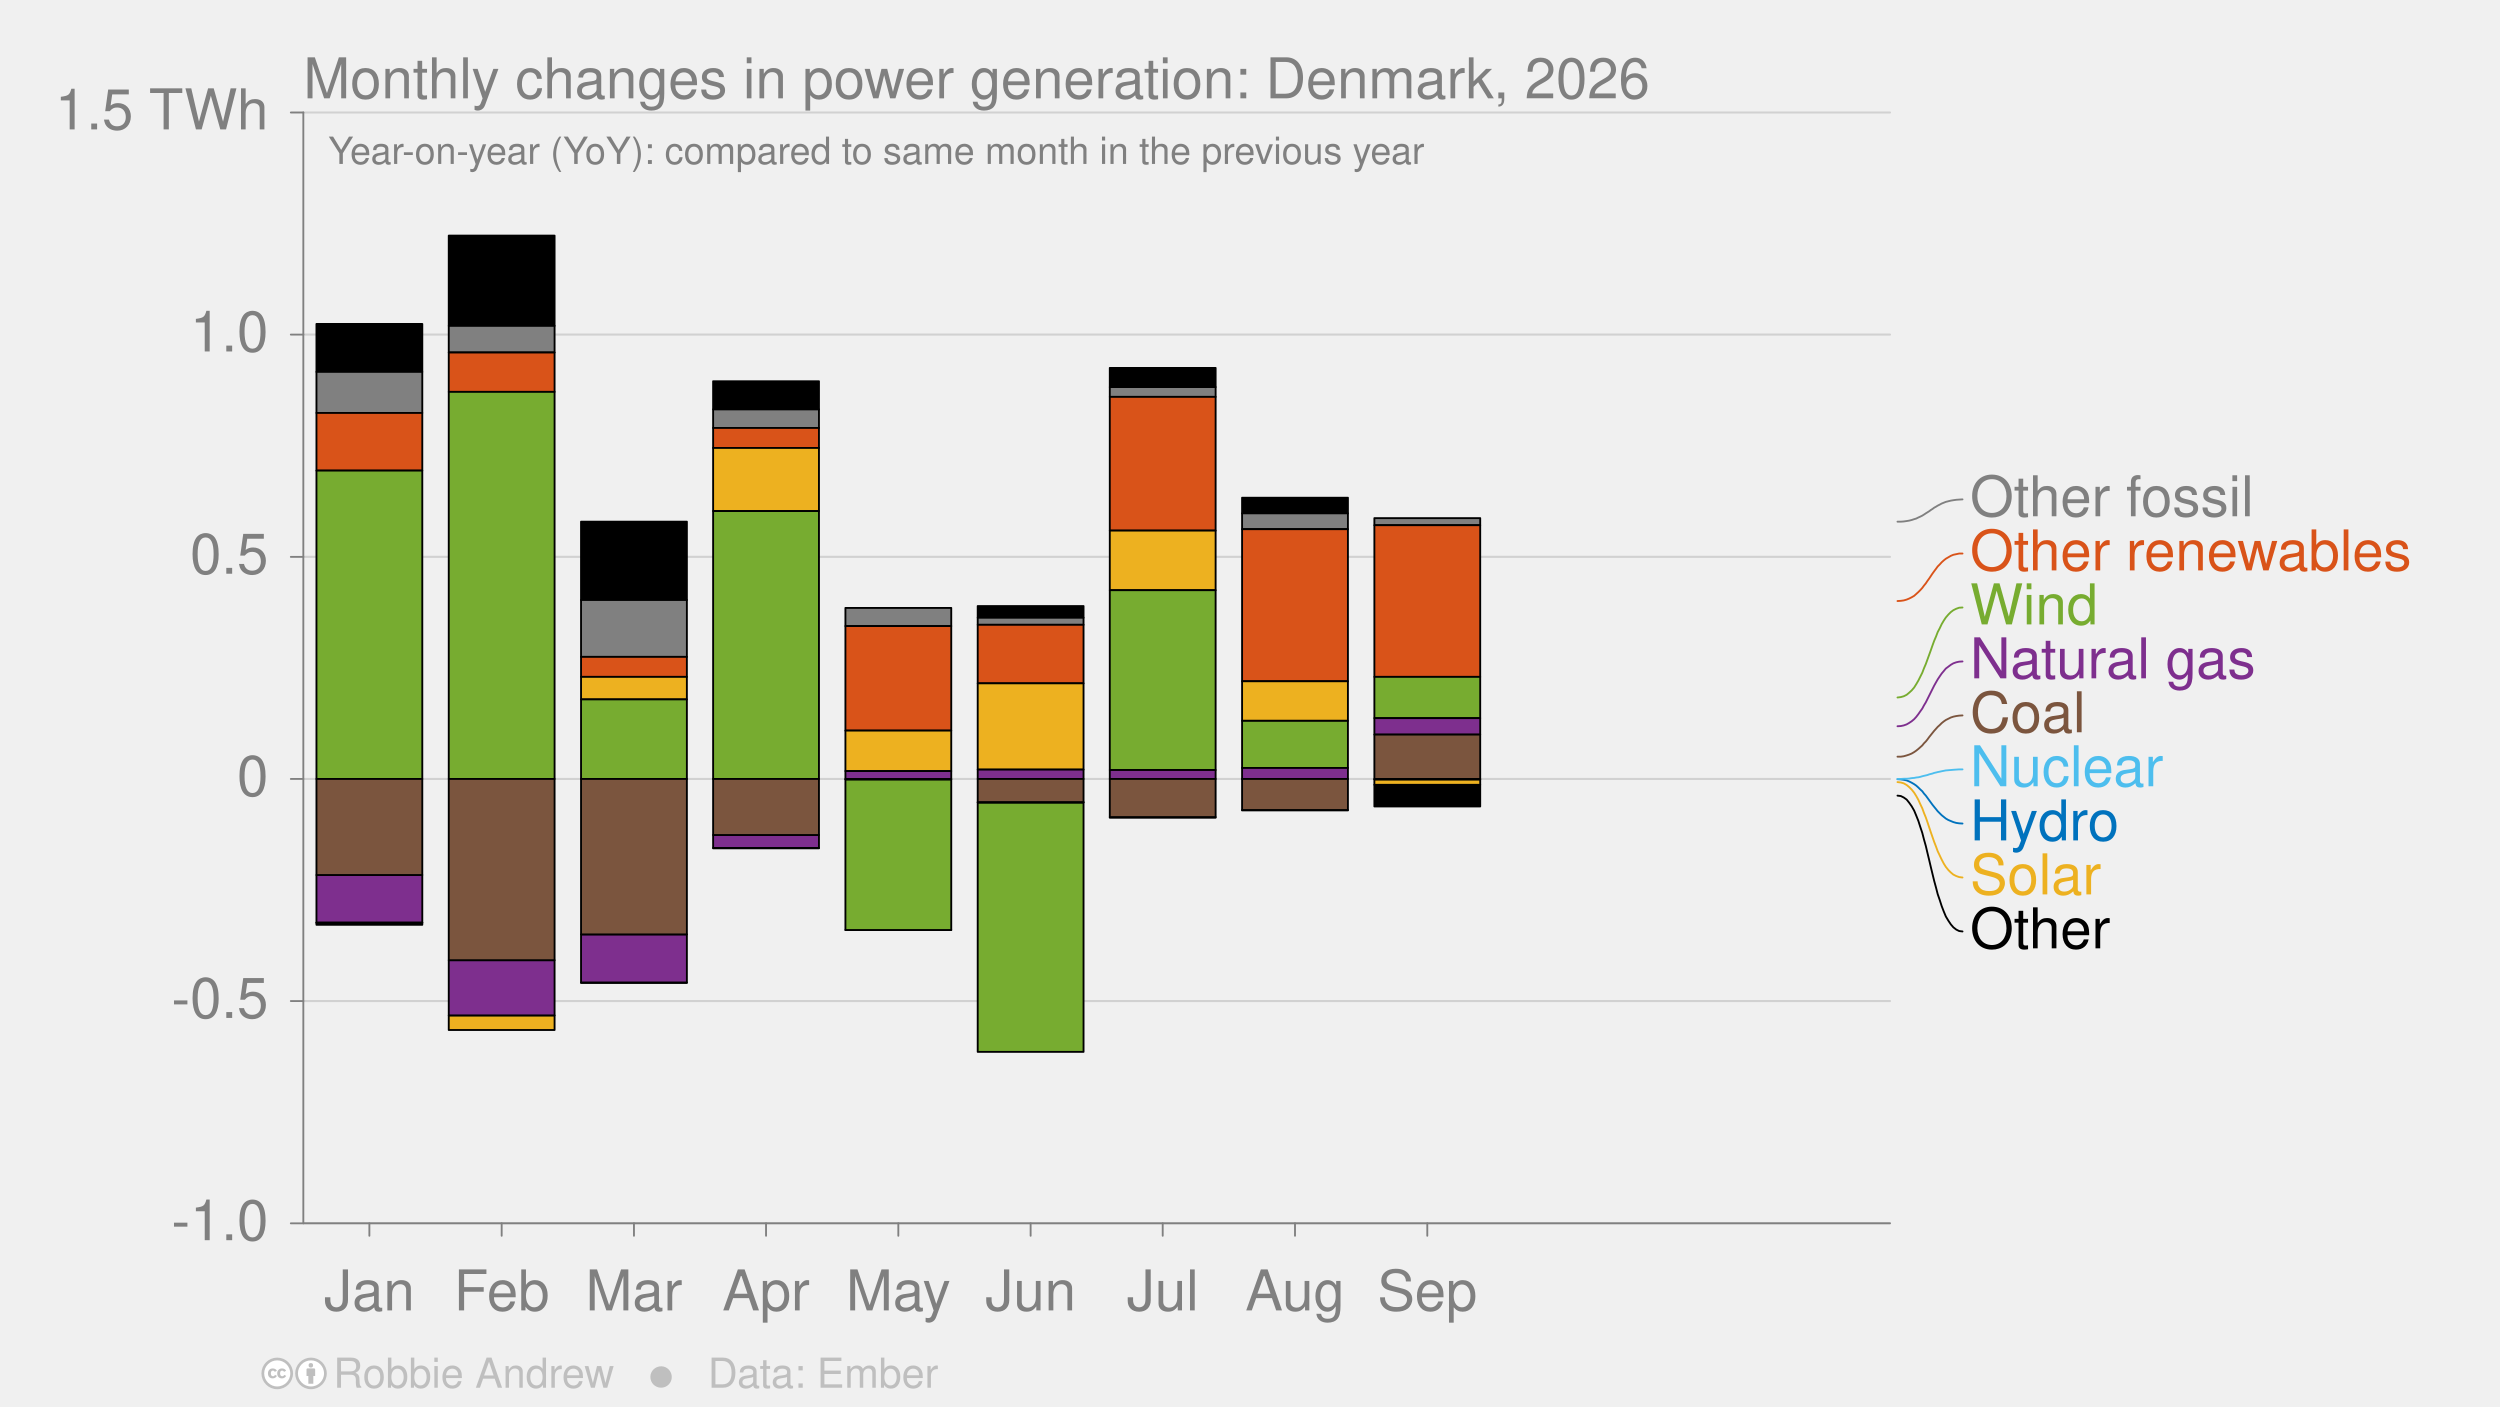
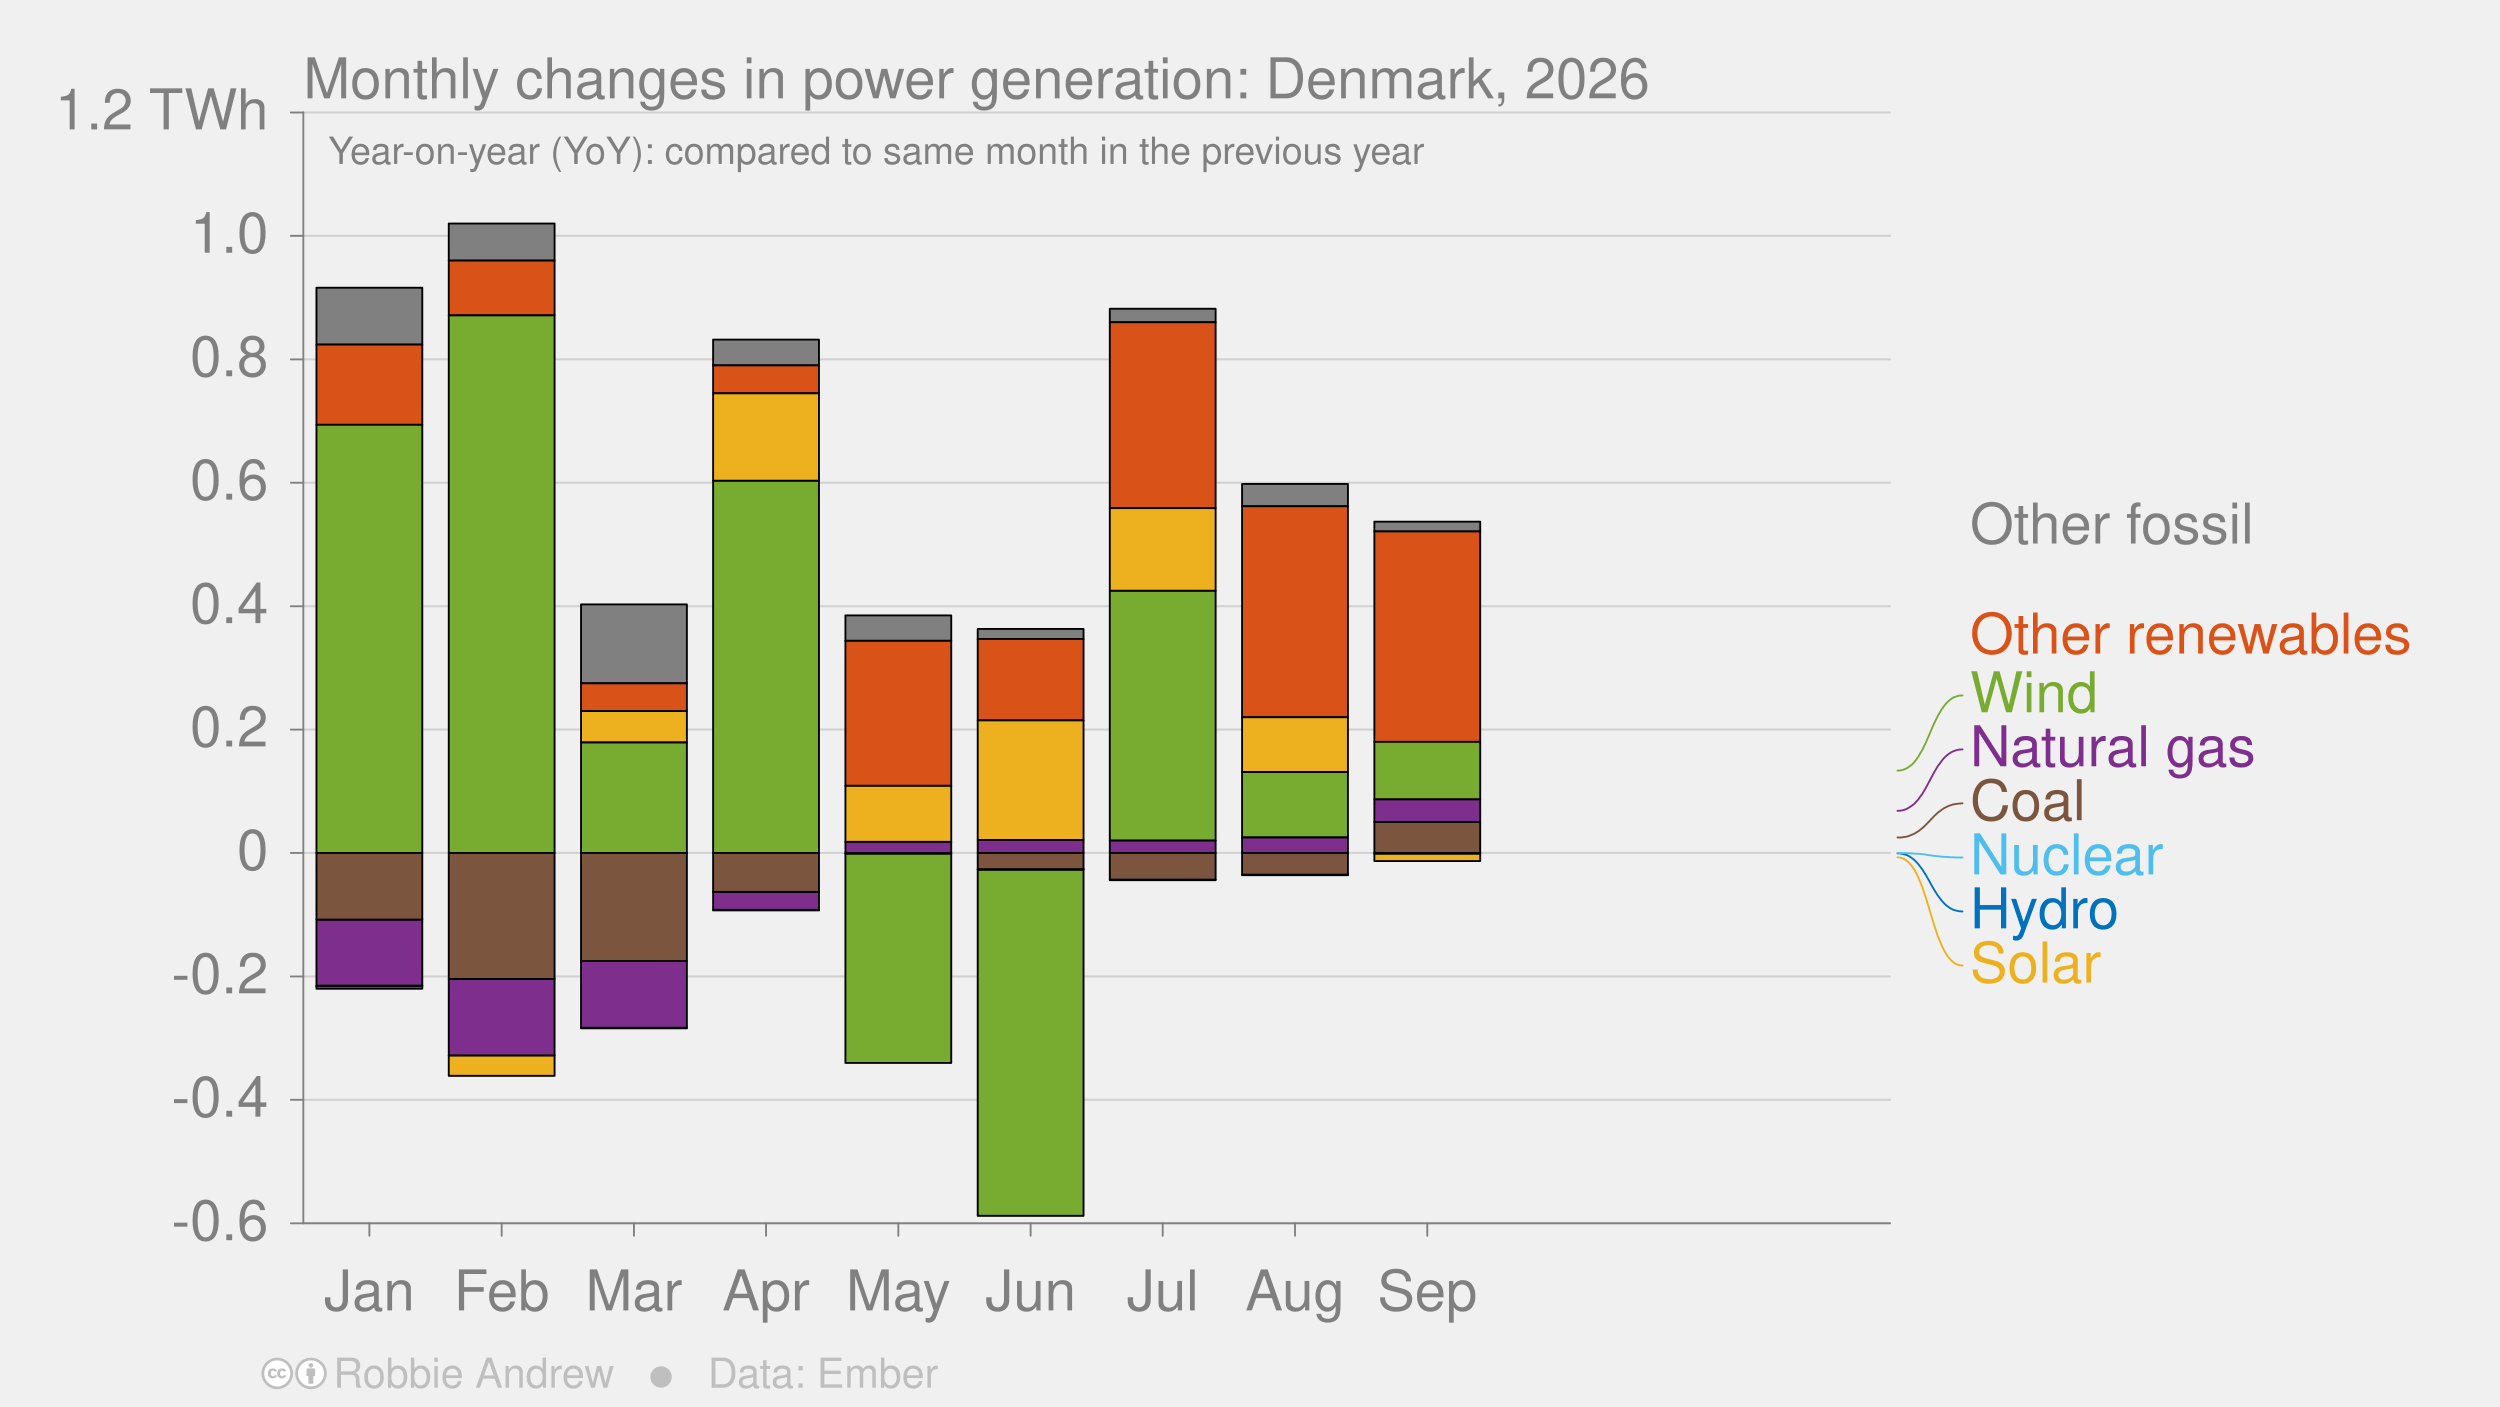
<svg xmlns="http://www.w3.org/2000/svg" xmlns:xlink="http://www.w3.org/1999/xlink" version="1.1" width="100%" height="100%" viewBox="0 0 1200.000 674.916">
  <style type="text/css">
  #main {font-family:Helvetica,Arial,sans-serif; font-size:27.00px;
         fill-opacity:1; fill:#000000; stroke:none; stroke-linejoin:round; stroke-linecap:round; stroke-width:1.00;}
  .marker {stroke-opacity:0;fill-opacity:0;}
  .marker:hover {stroke-opacity:0.5; fill-opacity:1;}
  .ticklabel {font-size:27.00px;fill:#808080;stroke:none;font-family:Helvetica}
  .ytl {text-anchor:end;}
  .dp1 {pointer-events:none;font-size:70%;text-anchor:middle;fill:#000000;}
  .dp2 {pointer-events:none;font-size:70%;text-anchor:middle;fill:#FFFFFF;}
  .numtip {pointer-events:none;}
  .cc {opacity:0.25;}
.dl_fe {background-color:#FDFFDF;display:flex;margin:auto;align-items:center}
.dl_fe_p {font-size:20px;text-align:center;margin:3px}
.dl_el {display:none;pointer-events:none;}
.cc:hover + .dl_el {display:block;}
text:hover + .dl_el {display:block;}
</style>
  <defs>
    <clipPath id="axis_clip">
      <rect x="145.8" y="54.2" width="761.2" height="532.8" />
    </clipPath>
    <path id="line_x" d="M 145.600,0 h 761.600" stroke="#262626" stroke-opacity="0.15" stroke-width="1.00" />
    <path id="tick_y" d="M 145.600,0 h -6.000" stroke="#808080" stroke-width="0.90" />
    <path id="tick_x" d="M 0,587.177 v 6.000" stroke="#808080" stroke-width="0.90" />
  </defs>
  <g id="main">
    <use xlink:href="#line_x" transform="translate(0,587.2)" />
-     <use xlink:href="#line_x" transform="translate(0,480.5)" />
-     <use xlink:href="#line_x" transform="translate(0,373.9)" />
-     <use xlink:href="#line_x" transform="translate(0,267.3)" />
-     <use xlink:href="#line_x" transform="translate(0,160.6)" />
+     <use xlink:href="#line_x" transform="translate(0,527.9)" />
+     <use xlink:href="#line_x" transform="translate(0,468.7)" />
+     <use xlink:href="#line_x" transform="translate(0,409.4)" />
+     <use xlink:href="#line_x" transform="translate(0,350.2)" />
+     <use xlink:href="#line_x" transform="translate(0,291.0)" />
+     <use xlink:href="#line_x" transform="translate(0,231.7)" />
+     <use xlink:href="#line_x" transform="translate(0,172.5)" />
+     <use xlink:href="#line_x" transform="translate(0,113.2)" />
    <use xlink:href="#line_x" transform="translate(0,54.0)" />
    <use xlink:href="#tick_y" transform="translate(0,587.2)" />
-     <use xlink:href="#tick_y" transform="translate(0,480.5)" />
-     <use xlink:href="#tick_y" transform="translate(0,373.9)" />
-     <use xlink:href="#tick_y" transform="translate(0,267.3)" />
-     <use xlink:href="#tick_y" transform="translate(0,160.6)" />
+     <use xlink:href="#tick_y" transform="translate(0,527.9)" />
+     <use xlink:href="#tick_y" transform="translate(0,468.7)" />
+     <use xlink:href="#tick_y" transform="translate(0,409.4)" />
+     <use xlink:href="#tick_y" transform="translate(0,350.2)" />
+     <use xlink:href="#tick_y" transform="translate(0,291.0)" />
+     <use xlink:href="#tick_y" transform="translate(0,231.7)" />
+     <use xlink:href="#tick_y" transform="translate(0,172.5)" />
+     <use xlink:href="#tick_y" transform="translate(0,113.2)" />
    <use xlink:href="#tick_y" transform="translate(0,54.0)" />
    <use xlink:href="#tick_x" transform="translate(177.3,0)" />
    <use xlink:href="#tick_x" transform="translate(240.8,0)" />
    <use xlink:href="#tick_x" transform="translate(304.3,0)" />
    <use xlink:href="#tick_x" transform="translate(367.7,0)" />
    <use xlink:href="#tick_x" transform="translate(431.2,0)" />
    <use xlink:href="#tick_x" transform="translate(494.7,0)" />
    <use xlink:href="#tick_x" transform="translate(558.1,0)" />
    <use xlink:href="#tick_x" transform="translate(621.6,0)" />
    <use xlink:href="#tick_x" transform="translate(685.1,0)" />
    <polyline points="145.6,53.993 145.6,587.177 907.2,587.177" stroke="#808080" stroke-width="0.90" fill="none" />
    <text class="ticklabel xtl" transform="translate(177.3,629.0)" text-anchor="middle">Jan</text>
    <text class="ticklabel xtl" transform="translate(240.8,629.0)" text-anchor="middle">Feb</text>
    <text class="ticklabel xtl" transform="translate(304.3,629.0)" text-anchor="middle">Mar</text>
    <text class="ticklabel xtl" transform="translate(367.7,629.0)" text-anchor="middle">Apr</text>
    <text class="ticklabel xtl" transform="translate(431.2,629.0)" text-anchor="middle">May</text>
    <text class="ticklabel xtl" transform="translate(494.7,629.0)" text-anchor="middle">Jun</text>
    <text class="ticklabel xtl" transform="translate(558.1,629.0)" text-anchor="middle">Jul</text>
    <text class="ticklabel xtl" transform="translate(621.6,629.0)" text-anchor="middle">Aug</text>
    <text class="ticklabel xtl" transform="translate(685.1,629.0)" text-anchor="middle">Sep</text>
-     <text class="ticklabel ytl" transform="translate(128.8,595.3)">-1.0</text>
-     <text class="ticklabel ytl" transform="translate(128.8,488.6)">-0.5</text>
-     <text class="ticklabel ytl" transform="translate(128.8,382.0)">0</text>
-     <text class="ticklabel ytl" transform="translate(128.8,275.4)">0.5</text>
-     <text class="ticklabel ytl" transform="translate(128.8,168.7)">1.0</text>
-     <text class="ticklabel ytl" transform="translate(128.8,62.1)">1.5 TWh</text>
-     <g stroke="#000" stroke-width="0.90" fill="#000" clip-path="url(#axis_clip)">
-       <polygon class="pl" points="151.9,155.5 151.9,178.5 202.7,178.5 202.7,155.5 151.9,155.5" />
-       <polygon class="pl" points="215.4,113.1 215.4,156.4 266.2,156.4 266.2,113.1 215.4,113.1" />
-       <polygon class="pl" points="278.9,250.4 278.9,288.0 329.7,288.0 329.7,250.4 278.9,250.4" />
-       <polygon class="pl" points="342.3,183.0 342.3,196.5 393.1,196.5 393.1,183.0 342.3,183.0" />
-       <polygon class="pl" points="405.8,446.4 405.8,446.4 456.6,446.4 456.6,446.4 405.8,446.4" />
-       <polygon class="pl" points="469.3,290.9 469.3,296.5 520.1,296.5 520.1,290.9 469.3,290.9" />
-       <polygon class="pl" points="532.7,176.6 532.7,185.8 583.5,185.8 583.5,176.6 532.7,176.6" />
-       <polygon class="pl" points="596.2,238.9 596.2,246.4 647.0,246.4 647.0,238.9 596.2,238.9" />
-       <polygon class="pl" points="659.7,387.1 659.7,376.7 710.5,376.7 710.5,387.1 659.7,387.1" />
-     </g>
+     <text class="ticklabel ytl" transform="translate(128.8,595.3)">-0.6</text>
+     <text class="ticklabel ytl" transform="translate(128.8,536.0)">-0.4</text>
+     <text class="ticklabel ytl" transform="translate(128.8,476.8)">-0.2</text>
+     <text class="ticklabel ytl" transform="translate(128.8,417.5)">0</text>
+     <text class="ticklabel ytl" transform="translate(128.8,358.3)">0.2</text>
+     <text class="ticklabel ytl" transform="translate(128.8,299.1)">0.4</text>
+     <text class="ticklabel ytl" transform="translate(128.8,239.8)">0.6</text>
+     <text class="ticklabel ytl" transform="translate(128.8,180.6)">0.8</text>
+     <text class="ticklabel ytl" transform="translate(128.8,121.3)">1.0</text>
+     <text class="ticklabel ytl" transform="translate(128.8,62.1)">1.2 TWh</text>
    <g stroke="#000" stroke-width="0.90" fill="#808080" clip-path="url(#axis_clip)">
-       <polygon class="pl" points="151.9,178.5 151.9,198.2 202.7,198.2 202.7,178.5 151.9,178.5" />
-       <polygon class="pl" points="215.4,156.4 215.4,169.2 266.2,169.2 266.2,156.4 215.4,156.4" />
-       <polygon class="pl" points="278.9,288.0 278.9,315.3 329.7,315.3 329.7,288.0 278.9,288.0" />
-       <polygon class="pl" points="342.3,196.5 342.3,205.4 393.1,205.4 393.1,196.5 342.3,196.5" />
-       <polygon class="pl" points="405.8,291.8 405.8,300.5 456.6,300.5 456.6,291.8 405.8,291.8" />
-       <polygon class="pl" points="469.3,296.5 469.3,299.9 520.1,299.9 520.1,296.5 469.3,296.5" />
-       <polygon class="pl" points="532.7,185.8 532.7,190.5 583.5,190.5 583.5,185.8 532.7,185.8" />
-       <polygon class="pl" points="596.2,246.4 596.2,254.0 647.0,254.0 647.0,246.4 596.2,246.4" />
-       <polygon class="pl" points="659.7,248.7 659.7,252.1 710.5,252.1 710.5,248.7 659.7,248.7" />
+       <polygon class="pl" points="151.9,138.1 151.9,165.4 202.7,165.4 202.7,138.1 151.9,138.1" />
+       <polygon class="pl" points="215.4,107.3 215.4,125.1 266.2,125.1 266.2,107.3 215.4,107.3" />
+       <polygon class="pl" points="278.9,290.1 278.9,328.0 329.7,328.0 329.7,290.1 278.9,290.1" />
+       <polygon class="pl" points="342.3,163.0 342.3,175.4 393.1,175.4 393.1,163.0 342.3,163.0" />
+       <polygon class="pl" points="405.8,295.4 405.8,307.6 456.6,307.6 456.6,295.4 405.8,295.4" />
+       <polygon class="pl" points="469.3,301.9 469.3,306.7 520.1,306.7 520.1,301.9 469.3,301.9" />
+       <polygon class="pl" points="532.7,148.2 532.7,154.7 583.5,154.7 583.5,148.2 532.7,148.2" />
+       <polygon class="pl" points="596.2,232.3 596.2,243.0 647.0,243.0 647.0,232.3 596.2,232.3" />
+       <polygon class="pl" points="659.7,250.4 659.7,255.1 710.5,255.1 710.5,250.4 659.7,250.4" />
    </g>
    <g stroke="#000" stroke-width="0.90" fill="#4DBEEE" clip-path="url(#axis_clip)">
</g>
    <g stroke="#000" stroke-width="0.90" fill="#D95319" clip-path="url(#axis_clip)">
-       <polygon class="pl" points="151.9,198.2 151.9,225.9 202.7,225.9 202.7,198.2 151.9,198.2" />
-       <polygon class="pl" points="215.4,169.2 215.4,188.1 266.2,188.1 266.2,169.2 215.4,169.2" />
-       <polygon class="pl" points="278.9,315.3 278.9,324.9 329.7,324.9 329.7,315.3 278.9,315.3" />
-       <polygon class="pl" points="342.3,205.4 342.3,215.0 393.1,215.0 393.1,205.4 342.3,205.4" />
-       <polygon class="pl" points="405.8,300.5 405.8,350.7 456.6,350.7 456.6,300.5 405.8,300.5" />
-       <polygon class="pl" points="469.3,299.9 469.3,328.0 520.1,328.0 520.1,299.9 469.3,299.9" />
-       <polygon class="pl" points="532.7,190.5 532.7,254.7 583.5,254.7 583.5,190.5 532.7,190.5" />
-       <polygon class="pl" points="596.2,254.0 596.2,327.0 647.0,327.0 647.0,254.0 596.2,254.0" />
-       <polygon class="pl" points="659.7,252.1 659.7,324.9 710.5,324.9 710.5,252.1 659.7,252.1" />
+       <polygon class="pl" points="151.9,165.4 151.9,203.9 202.7,203.9 202.7,165.4 151.9,165.4" />
+       <polygon class="pl" points="215.4,125.1 215.4,151.4 266.2,151.4 266.2,125.1 215.4,125.1" />
+       <polygon class="pl" points="278.9,328.0 278.9,341.3 329.7,341.3 329.7,328.0 278.9,328.0" />
+       <polygon class="pl" points="342.3,175.4 342.3,188.8 393.1,188.8 393.1,175.4 342.3,175.4" />
+       <polygon class="pl" points="405.8,307.6 405.8,377.2 456.6,377.2 456.6,307.6 405.8,307.6" />
+       <polygon class="pl" points="469.3,306.7 469.3,345.8 520.1,345.8 520.1,306.7 469.3,306.7" />
+       <polygon class="pl" points="532.7,154.7 532.7,243.9 583.5,243.9 583.5,154.7 532.7,154.7" />
+       <polygon class="pl" points="596.2,243.0 596.2,344.3 647.0,344.3 647.0,243.0 596.2,243.0" />
+       <polygon class="pl" points="659.7,255.1 659.7,356.1 710.5,356.1 710.5,255.1 659.7,255.1" />
    </g>
    <g stroke="#000" stroke-width="0.90" fill="#EDB120" clip-path="url(#axis_clip)">
-       <polygon class="pl" points="151.9,443.9 151.9,443.0 202.7,443.0 202.7,443.9 151.9,443.9" />
-       <polygon class="pl" points="215.4,494.4 215.4,487.4 266.2,487.4 266.2,494.4 215.4,494.4" />
-       <polygon class="pl" points="278.9,324.9 278.9,335.7 329.7,335.7 329.7,324.9 278.9,324.9" />
-       <polygon class="pl" points="342.3,215.0 342.3,245.3 393.1,245.3 393.1,215.0 342.3,215.0" />
-       <polygon class="pl" points="405.8,350.7 405.8,370.1 456.6,370.1 456.6,350.7 405.8,350.7" />
-       <polygon class="pl" points="469.3,328.0 469.3,369.4 520.1,369.4 520.1,328.0 469.3,328.0" />
-       <polygon class="pl" points="532.7,254.7 532.7,283.3 583.5,283.3 583.5,254.7 532.7,254.7" />
-       <polygon class="pl" points="596.2,327.0 596.2,346.0 647.0,346.0 647.0,327.0 596.2,327.0" />
-       <polygon class="pl" points="659.7,376.7 659.7,374.1 710.5,374.1 710.5,376.7 659.7,376.7" />
+       <polygon class="pl" points="151.9,474.6 151.9,473.4 202.7,473.4 202.7,474.6 151.9,474.6" />
+       <polygon class="pl" points="215.4,516.4 215.4,506.6 266.2,506.6 266.2,516.4 215.4,516.4" />
+       <polygon class="pl" points="278.9,341.3 278.9,356.4 329.7,356.4 329.7,341.3 278.9,341.3" />
+       <polygon class="pl" points="342.3,188.8 342.3,230.8 393.1,230.8 393.1,188.8 342.3,188.8" />
+       <polygon class="pl" points="405.8,377.2 405.8,404.1 456.6,404.1 456.6,377.2 405.8,377.2" />
+       <polygon class="pl" points="469.3,345.8 469.3,403.2 520.1,403.2 520.1,345.8 469.3,345.8" />
+       <polygon class="pl" points="532.7,243.9 532.7,283.6 583.5,283.6 583.5,243.9 532.7,243.9" />
+       <polygon class="pl" points="596.2,344.3 596.2,370.6 647.0,370.6 647.0,344.3 596.2,344.3" />
+       <polygon class="pl" points="659.7,413.3 659.7,409.7 710.5,409.7 710.5,413.3 659.7,413.3" />
    </g>
    <g stroke="#000" stroke-width="0.90" fill="#77AC30" clip-path="url(#axis_clip)">
-       <polygon class="pl" points="151.9,225.9 151.9,373.9 202.7,373.9 202.7,225.9 151.9,225.9" />
-       <polygon class="pl" points="215.4,188.1 215.4,373.9 266.2,373.9 266.2,188.1 215.4,188.1" />
-       <polygon class="pl" points="278.9,335.7 278.9,373.9 329.7,373.9 329.7,335.7 278.9,335.7" />
-       <polygon class="pl" points="342.3,245.3 342.3,373.9 393.1,373.9 393.1,245.3 342.3,245.3" />
-       <polygon class="pl" points="405.8,446.4 405.8,374.1 456.6,374.1 456.6,446.4 405.8,446.4" />
-       <polygon class="pl" points="469.3,504.9 469.3,385.2 520.1,385.2 520.1,504.9 469.3,504.9" />
-       <polygon class="pl" points="532.7,283.3 532.7,369.6 583.5,369.6 583.5,283.3 532.7,283.3" />
-       <polygon class="pl" points="596.2,346.0 596.2,368.6 647.0,368.6 647.0,346.0 596.2,346.0" />
-       <polygon class="pl" points="659.7,324.9 659.7,344.7 710.5,344.7 710.5,324.9 659.7,324.9" />
+       <polygon class="pl" points="151.9,203.9 151.9,409.4 202.7,409.4 202.7,203.9 151.9,203.9" />
+       <polygon class="pl" points="215.4,151.4 215.4,409.4 266.2,409.4 266.2,151.4 215.4,151.4" />
+       <polygon class="pl" points="278.9,356.4 278.9,409.4 329.7,409.4 329.7,356.4 278.9,356.4" />
+       <polygon class="pl" points="342.3,230.8 342.3,409.4 393.1,409.4 393.1,230.8 342.3,230.8" />
+       <polygon class="pl" points="405.8,510.2 405.8,409.7 456.6,409.7 456.6,510.2 405.8,510.2" />
+       <polygon class="pl" points="469.3,583.6 469.3,417.4 520.1,417.4 520.1,583.6 469.3,583.6" />
+       <polygon class="pl" points="532.7,283.6 532.7,403.5 583.5,403.5 583.5,283.6 532.7,283.6" />
+       <polygon class="pl" points="596.2,370.6 596.2,402.0 647.0,402.0 647.0,370.6 596.2,370.6" />
+       <polygon class="pl" points="659.7,356.1 659.7,383.7 710.5,383.7 710.5,356.1 659.7,356.1" />
    </g>
    <g stroke="#000" stroke-width="0.90" fill="#0072BD" clip-path="url(#axis_clip)">
-       <polygon class="pl" points="151.9,443.0 151.9,442.8 202.7,442.8 202.7,443.0 151.9,443.0" />
-       <polygon class="pl" points="278.9,471.8 278.9,471.6 329.7,471.6 329.7,471.8 278.9,471.8" />
-       <polygon class="pl" points="342.3,407.2 342.3,407.0 393.1,407.0 393.1,407.2 342.3,407.2" />
-       <polygon class="pl" points="405.8,374.1 405.8,373.9 456.6,373.9 456.6,374.1 405.8,374.1" />
-       <polygon class="pl" points="469.3,385.2 469.3,385.0 520.1,385.0 520.1,385.2 469.3,385.2" />
-       <polygon class="pl" points="532.7,392.5 532.7,392.2 583.5,392.2 583.5,392.5 532.7,392.5" />
-       <polygon class="pl" points="596.2,389.0 596.2,388.8 647.0,388.8 647.0,389.0 596.2,389.0" />
-       <polygon class="pl" points="659.7,374.1 659.7,373.9 710.5,373.9 710.5,374.1 659.7,374.1" />
+       <polygon class="pl" points="151.9,473.4 151.9,473.1 202.7,473.1 202.7,473.4 151.9,473.4" />
+       <polygon class="pl" points="278.9,493.6 278.9,493.3 329.7,493.3 329.7,493.6 278.9,493.6" />
+       <polygon class="pl" points="342.3,437.0 342.3,436.7 393.1,436.7 393.1,437.0 342.3,437.0" />
+       <polygon class="pl" points="405.8,409.7 405.8,409.4 456.6,409.4 456.6,409.7 405.8,409.7" />
+       <polygon class="pl" points="469.3,417.4 469.3,417.2 520.1,417.2 520.1,417.4 469.3,417.4" />
+       <polygon class="pl" points="532.7,422.5 532.7,422.2 583.5,422.2 583.5,422.5 532.7,422.5" />
+       <polygon class="pl" points="596.2,420.1 596.2,419.8 647.0,419.8 647.0,420.1 596.2,420.1" />
+       <polygon class="pl" points="659.7,409.7 659.7,409.4 710.5,409.4 710.5,409.7 659.7,409.7" />
    </g>
    <g stroke="#000" stroke-width="0.90" fill="#7E2F8E" clip-path="url(#axis_clip)">
-       <polygon class="pl" points="151.9,442.8 151.9,420.0 202.7,420.0 202.7,442.8 151.9,442.8" />
-       <polygon class="pl" points="215.4,487.4 215.4,460.9 266.2,460.9 266.2,487.4 215.4,487.4" />
-       <polygon class="pl" points="278.9,471.6 278.9,448.5 329.7,448.5 329.7,471.6 278.9,471.6" />
-       <polygon class="pl" points="342.3,407.0 342.3,400.8 393.1,400.8 393.1,407.0 342.3,407.0" />
-       <polygon class="pl" points="405.8,370.1 405.8,373.9 456.6,373.9 456.6,370.1 405.8,370.1" />
-       <polygon class="pl" points="469.3,369.4 469.3,373.9 520.1,373.9 520.1,369.4 469.3,369.4" />
-       <polygon class="pl" points="532.7,369.6 532.7,373.9 583.5,373.9 583.5,369.6 532.7,369.6" />
-       <polygon class="pl" points="596.2,368.6 596.2,373.9 647.0,373.9 647.0,368.6 596.2,368.6" />
-       <polygon class="pl" points="659.7,344.7 659.7,352.6 710.5,352.6 710.5,344.7 659.7,344.7" />
+       <polygon class="pl" points="151.9,473.1 151.9,441.4 202.7,441.4 202.7,473.1 151.9,473.1" />
+       <polygon class="pl" points="215.4,506.6 215.4,469.9 266.2,469.9 266.2,506.6 215.4,506.6" />
+       <polygon class="pl" points="278.9,493.3 278.9,461.3 329.7,461.3 329.7,493.3 278.9,493.3" />
+       <polygon class="pl" points="342.3,436.7 342.3,428.1 393.1,428.1 393.1,436.7 342.3,436.7" />
+       <polygon class="pl" points="405.8,404.1 405.8,409.4 456.6,409.4 456.6,404.1 405.8,404.1" />
+       <polygon class="pl" points="469.3,403.2 469.3,409.4 520.1,409.4 520.1,403.2 469.3,403.2" />
+       <polygon class="pl" points="532.7,403.5 532.7,409.4 583.5,409.4 583.5,403.5 532.7,403.5" />
+       <polygon class="pl" points="596.2,402.0 596.2,409.4 647.0,409.4 647.0,402.0 596.2,402.0" />
+       <polygon class="pl" points="659.7,383.7 659.7,394.6 710.5,394.6 710.5,383.7 659.7,383.7" />
    </g>
    <g stroke="#000" stroke-width="0.90" fill="#7B553E" clip-path="url(#axis_clip)">
-       <polygon class="pl" points="151.9,420.0 151.9,373.9 202.7,373.9 202.7,420.0 151.9,420.0" />
-       <polygon class="pl" points="215.4,460.9 215.4,373.9 266.2,373.9 266.2,460.9 215.4,460.9" />
-       <polygon class="pl" points="278.9,448.5 278.9,373.9 329.7,373.9 329.7,448.5 278.9,448.5" />
-       <polygon class="pl" points="342.3,400.8 342.3,373.9 393.1,373.9 393.1,400.8 342.3,400.8" />
-       <polygon class="pl" points="469.3,385.0 469.3,373.9 520.1,373.9 520.1,385.0 469.3,385.0" />
-       <polygon class="pl" points="532.7,392.2 532.7,373.9 583.5,373.9 583.5,392.2 532.7,392.2" />
-       <polygon class="pl" points="596.2,388.8 596.2,373.9 647.0,373.9 647.0,388.8 596.2,388.8" />
-       <polygon class="pl" points="659.7,352.6 659.7,373.9 710.5,373.9 710.5,352.6 659.7,352.6" />
+       <polygon class="pl" points="151.9,441.4 151.9,409.4 202.7,409.4 202.7,441.4 151.9,441.4" />
+       <polygon class="pl" points="215.4,469.9 215.4,409.4 266.2,409.4 266.2,469.9 215.4,469.9" />
+       <polygon class="pl" points="278.9,461.3 278.9,409.4 329.7,409.4 329.7,461.3 278.9,461.3" />
+       <polygon class="pl" points="342.3,428.1 342.3,409.4 393.1,409.4 393.1,428.1 342.3,428.1" />
+       <polygon class="pl" points="469.3,417.2 469.3,409.4 520.1,409.4 520.1,417.2 469.3,417.2" />
+       <polygon class="pl" points="532.7,422.2 532.7,409.4 583.5,409.4 583.5,422.2 532.7,422.2" />
+       <polygon class="pl" points="596.2,419.8 596.2,409.4 647.0,409.4 647.0,419.8 596.2,419.8" />
+       <polygon class="pl" points="659.7,394.6 659.7,409.4 710.5,409.4 710.5,394.6 659.7,394.6" />
    </g>
-     <text transform="translate(945.6,343.4)" dy="8.1" font-size="27.00" fill="#7B553E" stroke="none">Coal</text>
-     <text transform="translate(945.6,317.5)" dy="8.1" font-size="27.00" fill="#7E2F8E" stroke="none">Natural gas</text>
-     <text transform="translate(945.6,395.3)" dy="8.1" font-size="27.00" fill="#0072BD" stroke="none">Hydro</text>
-     <text transform="translate(945.6,291.6)" dy="8.1" font-size="27.00" fill="#77AC30" stroke="none">Wind</text>
-     <text transform="translate(945.6,421.2)" dy="8.1" font-size="27.00" fill="#EDB120" stroke="none">Solar</text>
-     <text transform="translate(945.6,265.7)" dy="8.1" font-size="27.00" fill="#D95319" stroke="none">Other renewables</text>
-     <text transform="translate(945.6,369.3)" dy="8.1" font-size="27.00" fill="#4DBEEE" stroke="none">Nuclear</text>
-     <text transform="translate(945.6,239.7)" dy="8.1" font-size="27.00" fill="#808080" stroke="none">Other fossil</text>
-     <text transform="translate(945.6,447.1)" dy="8.1" font-size="27.00" fill="#000" stroke="none">Other</text>
-     <polyline class="pl" points="910.8,363.2 912.4,363.2 913.8,363.0 915.2,362.6 916.4,362.2 917.6,361.7 918.8,361.0 919.8,360.3 920.8,359.5 921.7,358.7 922.7,357.8 923.5,356.8 924.4,355.9 925.2,354.9 926.0,353.8 926.8,352.8 927.6,351.8 928.4,350.8 929.3,349.8 930.1,348.9 931.1,348.0 932.0,347.1 933.0,346.3 934.0,345.6 935.2,345.0 936.4,344.4 937.6,344.0 939.0,343.7 940.4,343.5 942.0,343.4" stroke="#7B553E" stroke-width="0.90" stroke-opacity="1.00" fill="none" />
-     <polyline class="pl" points="910.8,348.6 912.4,348.5 913.8,348.2 915.2,347.7 916.4,347.0 917.6,346.2 918.8,345.2 919.8,344.1 920.8,342.8 921.7,341.5 922.7,340.1 923.5,338.6 924.4,337.1 925.2,335.5 926.0,333.9 926.8,332.3 927.6,330.7 928.4,329.1 929.3,327.5 930.1,326.1 931.1,324.6 932.0,323.3 933.0,322.1 934.0,320.9 935.2,320.0 936.4,319.1 937.6,318.4 939.0,317.9 940.4,317.6 942.0,317.5" stroke="#7E2F8E" stroke-width="0.90" stroke-opacity="1.00" fill="none" />
-     <polyline class="pl" points="910.8,374.0 912.4,374.1 913.8,374.3 915.2,374.6 916.4,375.1 917.6,375.7 918.8,376.4 919.8,377.1 920.8,378.0 921.7,378.9 922.7,379.8 923.5,380.9 924.4,381.9 925.2,383.0 926.0,384.1 926.8,385.2 927.6,386.3 928.4,387.3 929.3,388.4 930.1,389.4 931.1,390.4 932.0,391.3 933.0,392.1 934.0,392.9 935.2,393.6 936.4,394.1 937.6,394.6 939.0,395.0 940.4,395.2 942.0,395.3" stroke="#0072BD" stroke-width="0.90" stroke-opacity="1.00" fill="none" />
-     <polyline class="pl" points="910.8,334.8 912.4,334.6 913.8,334.2 915.2,333.5 916.4,332.5 917.6,331.4 918.8,330.0 919.8,328.4 920.8,326.7 921.7,324.9 922.7,322.9 923.5,320.8 924.4,318.7 925.2,316.5 926.0,314.3 926.8,312.1 927.6,309.8 928.4,307.6 929.3,305.5 930.1,303.4 931.1,301.5 932.0,299.6 933.0,297.9 934.0,296.4 935.2,295.0 936.4,293.8 937.6,292.9 939.0,292.2 940.4,291.7 942.0,291.6" stroke="#77AC30" stroke-width="0.90" stroke-opacity="1.00" fill="none" />
-     <polyline class="pl" points="910.8,375.4 912.4,375.6 913.8,376.0 915.2,376.8 916.4,377.8 917.6,379.0 918.8,380.5 919.8,382.1 920.8,383.9 921.7,385.9 922.7,388.0 923.5,390.2 924.4,392.4 925.2,394.7 926.0,397.1 926.8,399.5 927.6,401.8 928.4,404.1 929.3,406.4 930.1,408.6 931.1,410.7 932.0,412.6 933.0,414.5 934.0,416.1 935.2,417.6 936.4,418.8 937.6,419.8 939.0,420.5 940.4,421.0 942.0,421.2" stroke="#EDB120" stroke-width="0.90" stroke-opacity="1.00" fill="none" />
-     <polyline class="pl" points="910.8,288.5 912.4,288.4 913.8,288.2 915.2,287.8 916.4,287.3 917.6,286.7 918.8,286.0 919.8,285.1 920.8,284.2 921.7,283.3 922.7,282.2 923.5,281.1 924.4,280.0 925.2,278.8 926.0,277.7 926.8,276.5 927.6,275.3 928.4,274.2 929.3,273.0 930.1,271.9 931.1,270.9 932.0,269.9 933.0,269.0 934.0,268.2 935.2,267.5 936.4,266.8 937.6,266.3 939.0,266.0 940.4,265.7 942.0,265.7" stroke="#D95319" stroke-width="0.90" stroke-opacity="1.00" fill="none" />
-     <polyline class="pl" points="910.8,373.9 912.4,373.9 913.8,373.8 915.2,373.8 916.4,373.7 917.6,373.5 918.8,373.4 919.8,373.2 920.8,373.1 921.7,372.9 922.7,372.6 923.5,372.4 924.4,372.2 925.2,372.0 926.0,371.7 926.8,371.5 927.6,371.3 928.4,371.0 929.3,370.8 930.1,370.6 931.1,370.4 932.0,370.2 933.0,370.0 934.0,369.8 935.2,369.7 936.4,369.6 937.6,369.5 939.0,369.4 940.4,369.3 942.0,369.3" stroke="#4DBEEE" stroke-width="0.90" stroke-opacity="1.00" fill="none" />
-     <polyline class="pl" points="910.8,250.4 912.4,250.4 913.8,250.3 915.2,250.1 916.4,249.9 917.6,249.6 918.8,249.2 919.8,248.9 920.8,248.4 921.7,248.0 922.7,247.5 923.5,247.0 924.4,246.4 925.2,245.9 926.0,245.4 926.8,244.8 927.6,244.3 928.4,243.7 929.3,243.2 930.1,242.7 931.1,242.2 932.0,241.7 933.0,241.3 934.0,240.9 935.2,240.6 936.4,240.3 937.6,240.1 939.0,239.9 940.4,239.8 942.0,239.7" stroke="#808080" stroke-width="0.90" stroke-opacity="1.00" fill="none" />
-     <polyline class="pl" points="910.8,381.9 912.4,382.1 913.8,382.8 915.2,383.8 916.4,385.3 917.6,387.0 918.8,389.1 919.8,391.5 920.8,394.0 921.7,396.8 922.7,399.8 923.5,402.9 924.4,406.1 925.2,409.5 926.0,412.8 926.8,416.2 927.6,419.5 928.4,422.8 929.3,426.1 930.1,429.2 931.1,432.1 932.0,434.9 933.0,437.5 934.0,439.9 935.2,441.9 936.4,443.7 937.6,445.1 939.0,446.2 940.4,446.9 942.0,447.1" stroke="#000" stroke-width="0.90" stroke-opacity="1.00" fill="none" />
+     <text transform="translate(945.6,385.6)" dy="8.1" font-size="27.00" fill="#7B553E" stroke="none">Coal</text>
+     <text transform="translate(945.6,359.7)" dy="8.1" font-size="27.00" fill="#7E2F8E" stroke="none">Natural gas</text>
+     <text transform="translate(945.6,437.5)" dy="8.1" font-size="27.00" fill="#0072BD" stroke="none">Hydro</text>
+     <text transform="translate(945.6,333.8)" dy="8.1" font-size="27.00" fill="#77AC30" stroke="none">Wind</text>
+     <text transform="translate(945.6,463.5)" dy="8.1" font-size="27.00" fill="#EDB120" stroke="none">Solar</text>
+     <text transform="translate(945.6,305.6)" dy="8.1" font-size="27.00" fill="#D95319" stroke="none">Other renewables</text>
+     <text transform="translate(945.6,411.6)" dy="8.1" font-size="27.00" fill="#4DBEEE" stroke="none">Nuclear</text>
+     <text transform="translate(945.6,252.8)" dy="8.1" font-size="27.00" fill="#808080" stroke="none">Other fossil</text>
+     <polyline class="pl" points="910.8,402.0 912.4,402.0 913.8,401.8 915.2,401.6 916.4,401.2 917.6,400.7 918.8,400.2 919.8,399.6 920.8,399.0 921.7,398.3 922.7,397.5 923.5,396.8 924.4,395.9 925.2,395.1 926.0,394.3 926.8,393.4 927.6,392.6 928.4,391.7 929.3,390.9 930.1,390.1 931.1,389.4 932.0,388.7 933.0,388.0 934.0,387.5 935.2,386.9 936.4,386.5 937.6,386.1 939.0,385.9 940.4,385.7 942.0,385.6" stroke="#7B553E" stroke-width="0.90" stroke-opacity="1.00" fill="none" />
+     <polyline class="pl" points="910.8,389.2 912.4,389.1 913.8,388.8 915.2,388.3 916.4,387.6 917.6,386.8 918.8,385.9 919.8,384.8 920.8,383.7 921.7,382.4 922.7,381.1 923.5,379.7 924.4,378.2 925.2,376.7 926.0,375.2 926.8,373.7 927.6,372.2 928.4,370.7 929.3,369.2 930.1,367.8 931.1,366.5 932.0,365.2 933.0,364.0 934.0,363.0 935.2,362.0 936.4,361.2 937.6,360.6 939.0,360.1 940.4,359.8 942.0,359.7" stroke="#7E2F8E" stroke-width="0.90" stroke-opacity="1.00" fill="none" />
+     <polyline class="pl" points="910.8,409.6 912.4,409.7 913.8,410.0 915.2,410.4 916.4,411.0 917.6,411.8 918.8,412.7 919.8,413.7 920.8,414.8 921.7,416.0 922.7,417.3 923.5,418.6 924.4,420.0 925.2,421.4 926.0,422.8 926.8,424.3 927.6,425.7 928.4,427.1 929.3,428.5 930.1,429.8 931.1,431.1 932.0,432.3 933.0,433.4 934.0,434.4 935.2,435.3 936.4,436.1 937.6,436.7 939.0,437.1 940.4,437.4 942.0,437.5" stroke="#0072BD" stroke-width="0.90" stroke-opacity="1.00" fill="none" />
+     <polyline class="pl" points="910.8,369.9 912.4,369.8 913.8,369.4 915.2,368.8 916.4,368.0 917.6,367.1 918.8,365.9 919.8,364.6 920.8,363.2 921.7,361.6 922.7,360.0 923.5,358.3 924.4,356.5 925.2,354.6 926.0,352.8 926.8,350.9 927.6,349.0 928.4,347.2 929.3,345.4 930.1,343.7 931.1,342.0 932.0,340.5 933.0,339.1 934.0,337.8 935.2,336.6 936.4,335.6 937.6,334.8 939.0,334.3 940.4,333.9 942.0,333.8" stroke="#77AC30" stroke-width="0.90" stroke-opacity="1.00" fill="none" />
+     <polyline class="pl" points="910.8,411.5 912.4,411.7 913.8,412.2 915.2,413.1 916.4,414.2 917.6,415.6 918.8,417.3 919.8,419.1 920.8,421.2 921.7,423.4 922.7,425.8 923.5,428.3 924.4,430.8 925.2,433.5 926.0,436.1 926.8,438.8 927.6,441.5 928.4,444.1 929.3,446.7 930.1,449.2 931.1,451.6 932.0,453.8 933.0,455.8 934.0,457.7 935.2,459.4 936.4,460.8 937.6,461.9 939.0,462.8 940.4,463.3 942.0,463.5" stroke="#EDB120" stroke-width="0.90" stroke-opacity="1.00" fill="none" />
+     <polyline class="pl" points="910.8,409.4 912.4,409.5 913.8,409.5 915.2,409.5 916.4,409.6 917.6,409.6 918.8,409.7 919.8,409.8 920.8,409.8 921.7,409.9 922.7,410.0 923.5,410.1 924.4,410.2 925.2,410.4 926.0,410.5 926.8,410.6 927.6,410.7 928.4,410.8 929.3,410.9 930.1,411.0 931.1,411.1 932.0,411.2 933.0,411.3 934.0,411.3 935.2,411.4 936.4,411.5 937.6,411.5 939.0,411.6 940.4,411.6 942.0,411.6" stroke="#4DBEEE" stroke-width="0.90" stroke-opacity="1.00" fill="none" />
    <text transform="translate(145.6,47.2)" dy="0.0" font-size="27.00" fill="#808080" stroke="none">Monthly changes in power generation: Denmark, 2026</text>
    <text transform="translate(157.6,60.7)" dy="18.0" font-size="18.00" fill="#808080" stroke="none">Year-on-year (YoY): compared to same month in the previous year</text>
    <text transform="translate(160.0,666.1)" font-size="19.80" font-family="Helvetica" fill="#BFBFBF" stroke="none" xml:space="preserve">Robbie Andrew   ●   Data: Ember</text>
    <g>
      <rect x="123.0" y="651.4" width="34" height="17" fill="#FFF" stroke="none" opacity="0.01" />
      <g transform="translate(124.0,652.4) scale(0.24)">
        <g>
          <circle fill="#FFF" cx="37.79" cy="28.5" r="28.84" />
          <circle fill="none" cx="37.79" cy="28.5" r="28.84" stroke="#BFBFBF" stroke-width="5.5" />
          <path fill="#BFBFBF" d="M37.16,23.19 l-4.29,2.23c-0.458-0.951-1.02-1.62-1.69-2c-0.667-0.38-1.29-0.571-1.86-0.571c-2.86,0-4.29,1.89-4.29,5.66 c0,1.71,0.36,3.08,1.09,4.11c0.724,1.03,1.79,1.54,3.2,1.54c1.87,0,3.18-0.915,3.94-2.74l3.94,2 c-0.838,1.56-2,2.79-3.49,3.69c-1.48,0.896-3.12,1.34-4.91,1.34c-2.86,0-5.16-0.875-6.92-2.63 c-1.75-1.75-2.63-4.19-2.63-7.31c0-3.05,0.886-5.47,2.66-7.26c1.77-1.79,4.01-2.69,6.72-2.69 C32.6,18.56,35.44,20.1,37.16,23.19z               M55.61,23.19l-4.23,2.23c-0.457-0.951-1.02-1.62-1.69-2 c-0.668-0.38-1.31-0.571-1.91-0.571c-2.86,0-4.29,1.89-4.29,5.66c0,1.71,0.363,3.08,1.09,4.11 c0.723,1.03,1.79,1.54,3.2,1.54c1.87,0,3.18-0.915,3.94-2.74l4,2c-0.875,1.56-2.06,2.79-3.54,3.69 c-1.49,0.9-3.11,1.34-4.86,1.34c-2.9,0-5.21-0.875-6.94-2.63c-1.74-1.75-2.6-4.19-2.6-7.31 c0-3.05,0.885-5.47,2.66-7.26c1.77-1.79,4.01-2.69,6.71-2.69C51.12,18.56,53.944,20.1,55.61,23.19z" />
        </g>
      </g>
      <g transform="translate(140.2,652.4) scale(0.24)">
        <g>
          <circle fill="#FFF" cx="37.79" cy="28.5" r="28.84" />
          <circle fill="none" cx="37.79" cy="28.5" r="28.84" stroke="#BFBFBF" stroke-width="5.5" />
          <path fill="#BFBFBF" d="M46.129,20.557v13.085h-3.656v15.542h-9.944V33.643h-3.656V20.557 c0-0.572,0.2-1.057,0.599-1.457c0.401-0.399,0.887-0.6,1.457-0.6h13.144c0.533,0,1.01,0.2,1.428,0.6 C45.918,19.5,46.129,19.986,46.129,20.557z               M33.042,12.329c0-3.008,1.485-4.514,4.458-4.514s4.457,1.504,4.457,4.514 c0,2.971-1.486,4.457-4.457,4.457S33.042,15.3,33.042,12.329z" />
        </g>
      </g>
    </g>
  </g>
</svg>
